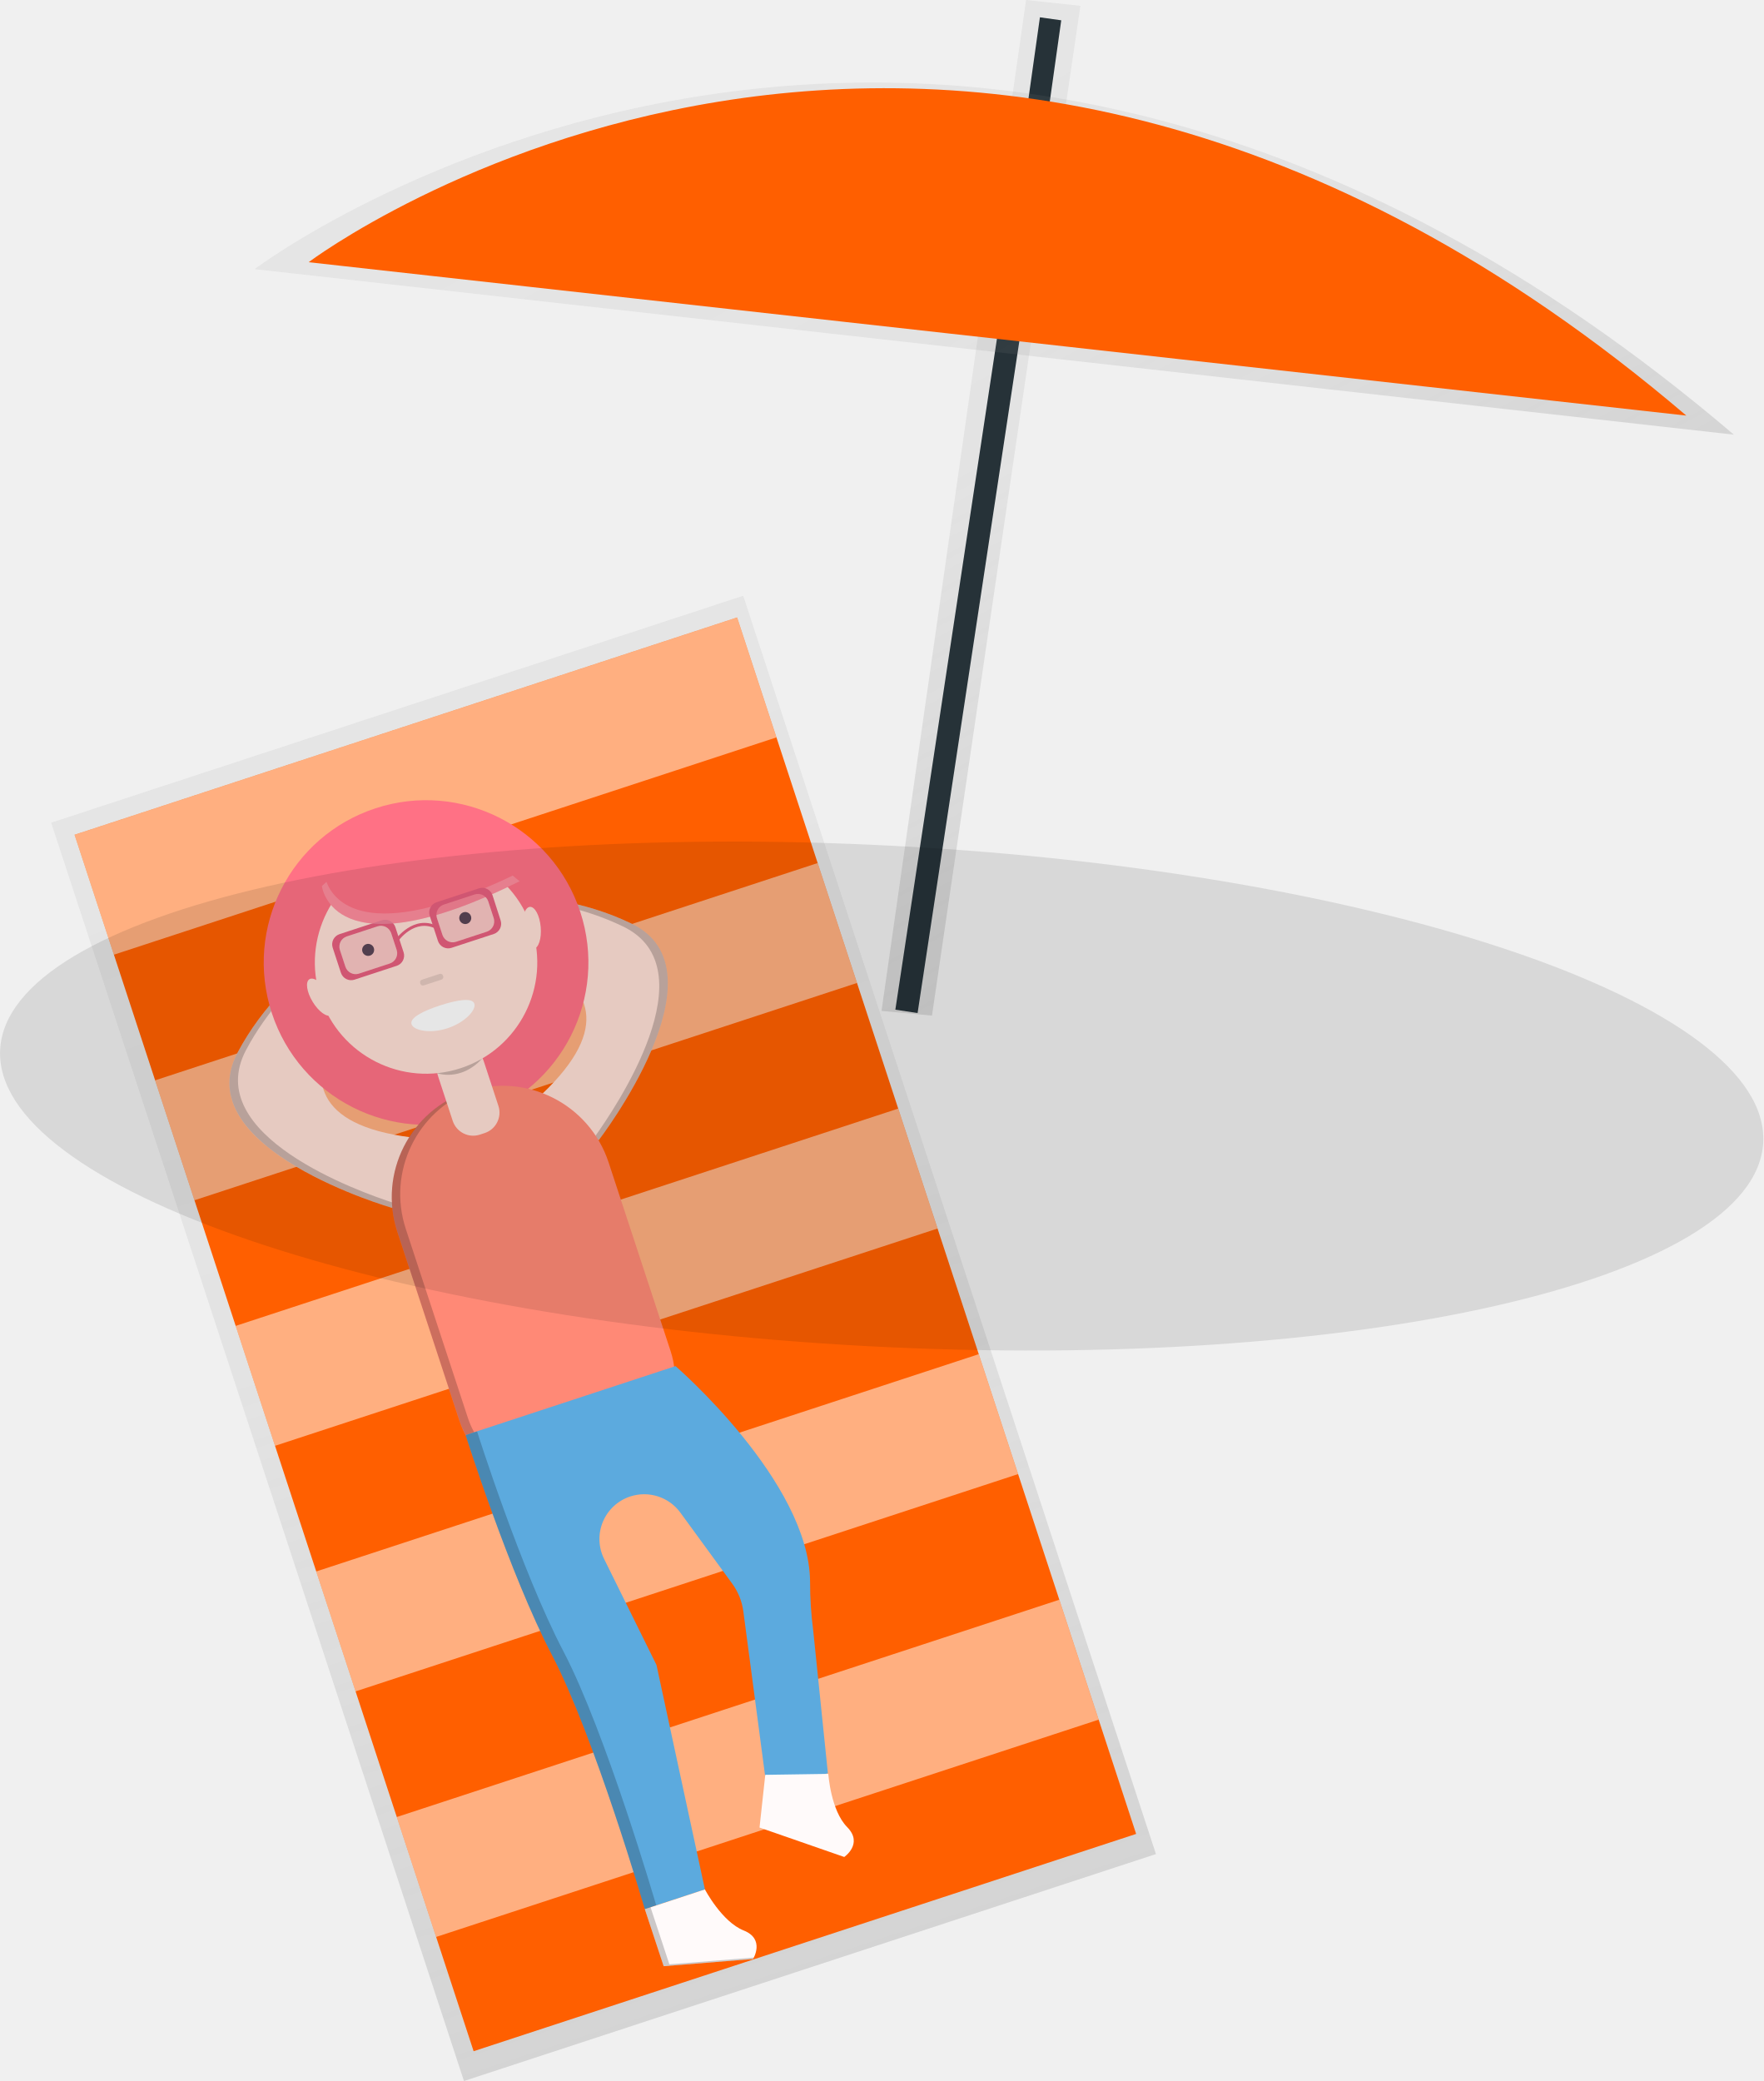
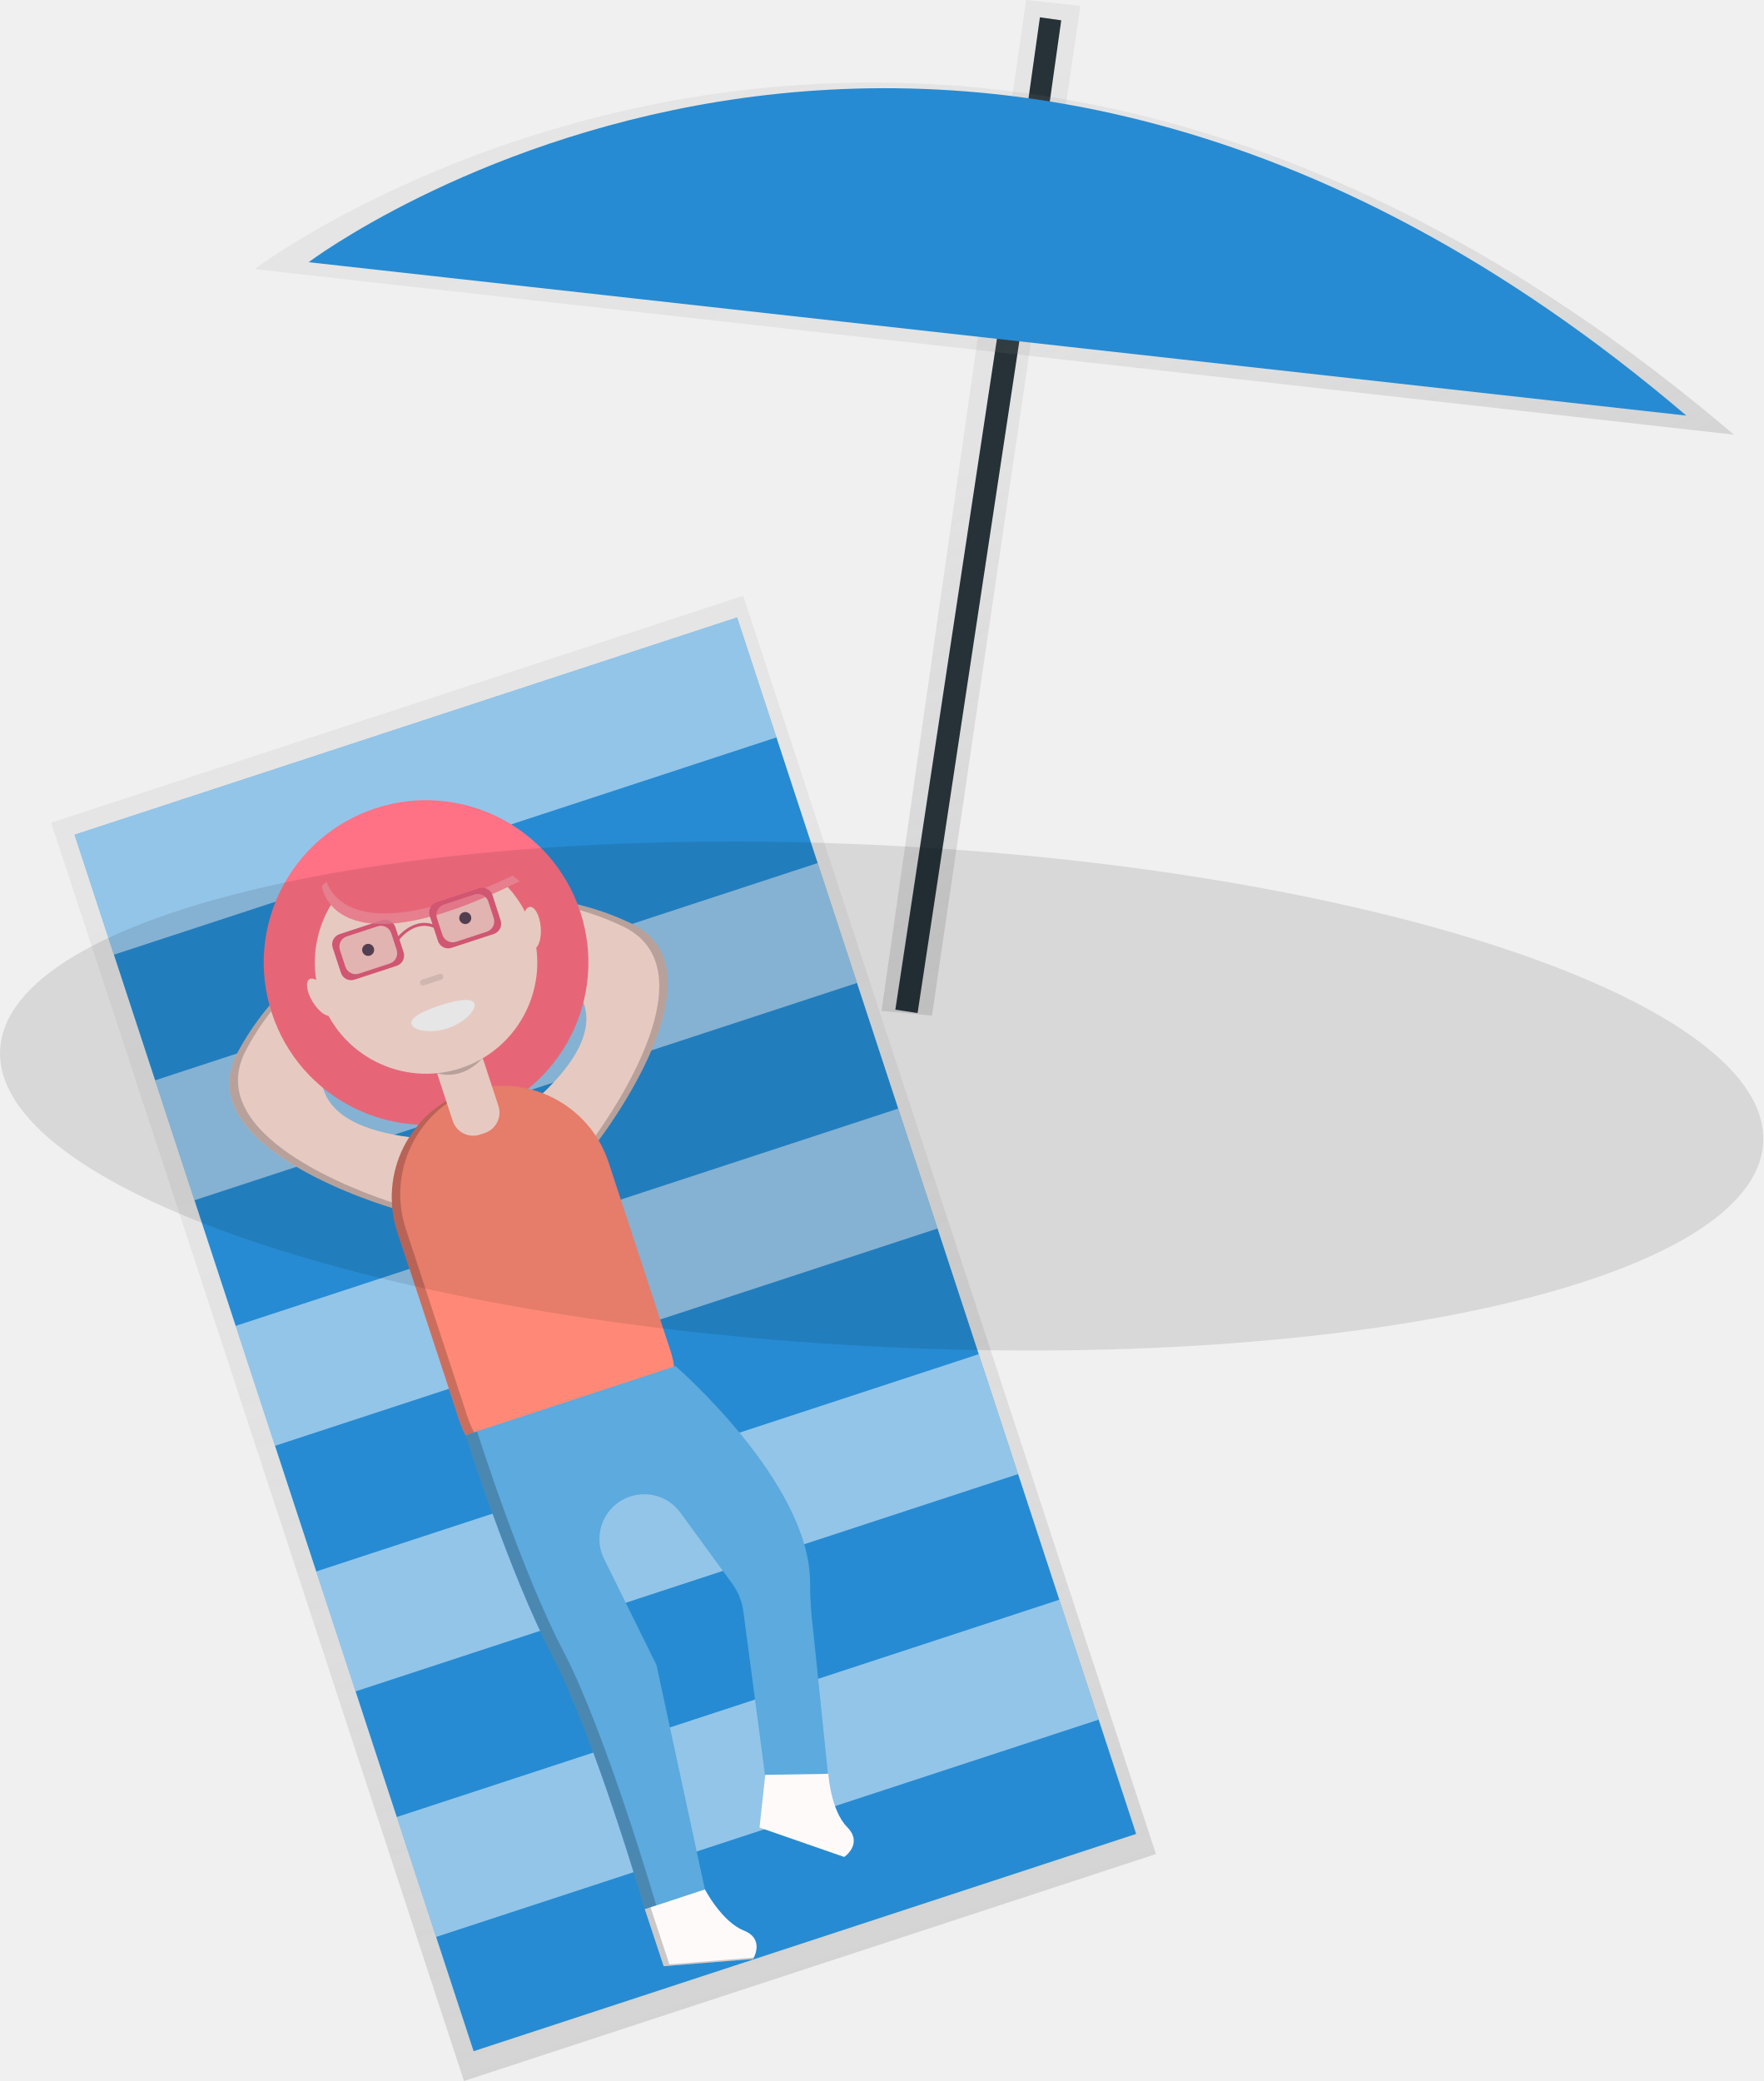
<svg xmlns="http://www.w3.org/2000/svg" xmlns:xlink="http://www.w3.org/1999/xlink" id="5d5c8886-ac11-4c34-803b-6feca69a11c2" data-name="Layer 1" width="655.21" height="773.33" viewBox="0 0 655.21 773.33">
  <defs>
    <linearGradient id="33e7054d-00bd-45f9-a6f1-f82c47d3320a" x1="632.2" y1="425.85" x2="632.2" y2="110.31" gradientTransform="matrix(0.88, -0.47, 0.47, 0.88, -319.42, 252.77)" gradientUnits="userSpaceOnUse">
      <stop offset="0" stop-color="gray" stop-opacity="0.25" />
      <stop offset="0.54" stop-color="gray" stop-opacity="0.12" />
      <stop offset="1" stop-color="gray" stop-opacity="0.1" />
    </linearGradient>
    <linearGradient id="b6cfe92d-c41f-4e64-8195-7c698e819d96" x1="664.16" y1="377.34" x2="664.16" y2="60.09" gradientTransform="matrix(0.88, -0.47, 0.47, 0.88, -47.02, 316.11)" xlink:href="#33e7054d-00bd-45f9-a6f1-f82c47d3320a" />
    <linearGradient id="b5361056-ea40-4102-ac4c-52b758be124c" x1="493.33" y1="829.29" x2="493.33" y2="337.18" gradientTransform="translate(-426.25 96.93) rotate(-18.16)" xlink:href="#33e7054d-00bd-45f9-a6f1-f82c47d3320a" />
  </defs>
  <polygon points="346.31 377.42 327.56 375.67 381.28 0 401.45 2.17 346.31 377.42" fill="url(#33e7054d-00bd-45f9-a6f1-f82c47d3320a)" />
  <rect x="471.48" y="274.82" width="323.98" height="8.36" transform="translate(-9.61 800.24) rotate(-81.39)" fill="#263238" />
  <line x1="383.36" y1="56.78" x2="390.38" y2="6.99" fill="none" stroke="#263238" stroke-miterlimit="10" stroke-width="8" />
  <path d="M916.65,224.85C620.35-27.9,367,163.34,367,163.34Z" transform="translate(-272.39 -63.33)" fill="url(#b6cfe92d-c41f-4e64-8195-7c698e819d96)" />
-   <path d="M899,217.77c-275.88-235.17-511.93-57-511.93-57Z" transform="translate(-272.39 -63.33)" fill="#ff5f00" />
+   <path d="M899,217.77c-275.88-235.17-511.93-57-511.93-57Z" transform="translate(-272.39 -63.33)" fill="#268bd2" />
  <polygon points="19.03 305.73 34.15 351.83 49.99 400.13 65.11 446.23 80.95 494.53 96.07 540.63 111.92 588.93 127.04 635.03 142.88 683.33 158 729.43 172.4 773.34 429.53 689 415.13 645.09 400.01 598.99 384.17 550.69 369.05 504.59 353.2 456.29 338.08 410.19 322.24 361.9 307.12 315.79 291.28 267.5 276.16 221.4 19.03 305.73" fill="url(#b5361056-ea40-4102-ac4c-52b758be124c)" />
-   <rect x="367.78" y="321.33" width="259.09" height="475.75" transform="translate(-421.9 119.51) rotate(-18.16)" fill="#ff5f00" />
+   <rect x="367.78" y="321.33" width="259.09" height="475.75" transform="translate(-421.9 119.51) rotate(-18.16)" fill="#268bd2" />
  <rect x="300.95" y="332.01" width="259.09" height="46.9" transform="translate(-361.73 88.54) rotate(-18.16)" fill="#fff" opacity="0.5" />
  <rect x="330.88" y="423.27" width="259.09" height="46.9" transform="translate(-388.68 102.41) rotate(-18.16)" fill="#fff" opacity="0.5" />
  <rect x="360.82" y="514.52" width="259.09" height="46.9" transform="translate(-415.64 116.29) rotate(-18.16)" fill="#fff" opacity="0.5" />
  <rect x="390.75" y="605.78" width="259.09" height="46.9" transform="translate(-442.59 130.16) rotate(-18.16)" fill="#fff" opacity="0.5" />
  <rect x="420.68" y="697.04" width="259.09" height="46.9" transform="translate(-469.54 144.03) rotate(-18.16)" fill="#fff" opacity="0.5" />
  <path d="M494.84,487.07s48.52-63,12.22-80.51-74.13-7.42-74.13-7.42l3.83,11.67s92.48,9.63,34.31,61.61Z" transform="translate(-272.39 -63.33)" fill="#ffe0d6" />
  <path d="M418.15,512.22s-76.42-22-57.53-57.63S416,404.71,416,404.71l3.83,11.67s-68.81,62.53,8.85,70Z" transform="translate(-272.39 -63.33)" fill="#ffe0d6" />
  <path d="M363.81,453.55c15.58-29.35,43.09-44.21,52.25-48.52l-.1-.32s-36.44,14.3-55.33,49.88,57.53,57.63,57.53,57.63l.73-1.8C406,506.26,347,485.29,363.81,453.55Z" transform="translate(-272.39 -63.33)" opacity="0.2" />
  <path d="M503.88,407.61c-29.94-14.42-60.91-10.1-70.84-8.15l-.1-.32s37.84-10.06,74.13,7.42-12.22,80.51-12.22,80.51l-1.66-1C501.13,475,536.26,423.2,503.88,407.61Z" transform="translate(-272.39 -63.33)" opacity="0.2" />
  <circle cx="430.71" cy="421.03" r="60.31" transform="translate(-382.16 91.87) rotate(-18.16)" fill="#ff7185" />
  <path d="M488.14,596.12h0C466.54,603.2,450,612.55,443,591l-23-70a41.44,41.44,0,0,1,26.38-52.14h0a41.44,41.44,0,0,1,52.14,26.38l23,70C528.57,586.79,509.73,589,488.14,596.12Z" transform="translate(-272.39 -63.33)" fill="#ff8976" />
  <g opacity="0.2">
    <path d="M491.32,595.07h0l-1.59.53c5.33-1.7,10.45-3.15,15-4.7C500.55,592.23,496,593.54,491.32,595.07Z" transform="translate(-272.39 -63.33)" />
    <path d="M446.14,589.91l-23-70A41.44,41.44,0,0,1,448,468.3c-.54.15-1.07.31-1.61.48h0A41.44,41.44,0,0,0,420,520.92l23,70c5.55,16.91,16.87,14.84,31.9,9.75C461.42,605,451.29,605.61,446.14,589.91Z" transform="translate(-272.39 -63.33)" />
  </g>
  <path d="M523.4,571s49.72,42.92,50,80.1a138.3,138.3,0,0,0,1.17,18.19l5.45,53-22.63,6.25-8.79-66.42a22.39,22.39,0,0,0-4.13-10.28L525.2,625.44a16.64,16.64,0,0,0-18.62-6h0a16.64,16.64,0,0,0-9.73,23.18l19.48,39.44,18,83.43L512,772.81s-18.76-64.37-34.51-94.46-32.09-81.74-32.09-81.74Z" transform="translate(-272.39 -63.33)" fill="#5caade" />
  <rect x="437.44" y="452.03" width="17.87" height="33.5" rx="8" ry="8" transform="translate(-396.26 99.13) rotate(-18.16)" fill="#ffe0d6" />
  <path d="M434.79,462.15s8.79,3.26,16.76-5.44" transform="translate(-272.39 -63.33)" opacity="0.2" />
  <circle cx="430.71" cy="421.03" r="41.32" transform="translate(-382.16 91.87) rotate(-18.16)" fill="#ffe0d6" />
  <path d="M392,392.59s3.73,32.86,73.47-1.77l-25.68-21-25.09,2.35Z" transform="translate(-272.39 -63.33)" fill="#ff7185" />
  <path d="M448.65,436.3c.77,2.34-3.49,7-9.93,9.13s-12.64.87-13.41-1.48,4.18-4.9,10.63-7S447.88,434,448.65,436.3Z" transform="translate(-272.39 -63.33)" fill="#fff" />
  <rect x="428.33" y="426.28" width="8.93" height="2.23" rx="1" ry="1" transform="translate(-384.04 92.84) rotate(-18.16)" opacity="0.1" />
  <circle cx="409.19" cy="416.33" r="2.23" transform="translate(-381.77 84.93) rotate(-18.16)" fill="#383f4d" />
  <circle cx="445.27" cy="404.5" r="2.23" transform="translate(-376.28 95.58) rotate(-18.16)" fill="#383f4d" />
  <path d="M396,415.47l3.07,9.37a4,4,0,0,0,5,2.56l15.74-5.16a4,4,0,0,0,2.56-5l-3.07-9.37a4,4,0,0,0-5-2.56l-15.74,5.16A4,4,0,0,0,396,415.47Zm21.24,5.92-11.5,3.77a4,4,0,0,1-5-2.56l-2.06-6.29a4,4,0,0,1,2.56-5l11.5-3.77a4,4,0,0,1,5,2.56l2.06,6.29A4,4,0,0,1,417.22,421.39Z" transform="translate(-272.39 -63.33)" fill="#e75f7e" />
  <rect x="399.14" y="408.51" width="20.1" height="15.63" rx="3.58" ry="3.58" transform="translate(-381.77 84.93) rotate(-18.16)" fill="#e75f7e" opacity="0.2" />
  <path d="M420.28,413.14l-1-.58c.06-.09,6.77-9.54,15.59-5.08l-.5,1C426.5,404.48,420.49,412.8,420.28,413.14Z" transform="translate(-272.39 -63.33)" fill="#e75f7e" />
  <ellipse cx="469.97" cy="408.15" rx="3.35" ry="7.82" transform="translate(-305.98 -21.1) rotate(-4.97)" fill="#ffe0d6" />
  <ellipse cx="391.45" cy="433.9" rx="3.35" ry="7.82" transform="translate(-440.99 203.67) rotate(-31.35)" fill="#ffe0d6" />
  <path d="M393.7,391.06,392,392.59s3.73,32.86,73.47-1.77l-2.57-2.1C408.11,414.93,396.19,397.77,393.7,391.06Z" transform="translate(-272.39 -63.33)" fill="#fff" opacity="0.2" />
  <path d="M432.06,403.64l3.07,9.37a4,4,0,0,0,5,2.56l15.74-5.16a4,4,0,0,0,2.56-5L455.4,396a4,4,0,0,0-5-2.56l-15.74,5.16A4,4,0,0,0,432.06,403.64Zm21.24,5.92-11.5,3.77a4,4,0,0,1-5-2.56l-2.06-6.29a4,4,0,0,1,2.56-5l11.5-3.77a4,4,0,0,1,5,2.56l2.06,6.29A4,4,0,0,1,453.29,409.56Z" transform="translate(-272.39 -63.33)" fill="#e75f7e" />
  <rect x="435.22" y="396.68" width="20.1" height="15.63" rx="3.58" ry="3.58" transform="translate(-376.28 95.58) rotate(-18.16)" fill="#e75f7e" opacity="0.2" />
  <g opacity="0.2">
    <path d="M481.75,677c-15.75-30.09-32.09-81.74-32.09-81.74l-4.24,1.39s16.34,51.64,32.09,81.74S512,772.81,512,772.81l4.24-1.39S497.49,707.05,481.75,677Z" transform="translate(-272.39 -63.33)" />
  </g>
  <path d="M512,772.81,519,794l33.21-2.67s4.63-7.39-3.48-10.61-14.41-15.26-14.41-15.26Z" transform="translate(-272.39 -63.33)" fill="snow" />
  <path d="M556.75,722.88l-2.13,19.59,31.47,10.94s7.21-4.9,1.09-11.11-7-19.77-7-19.77Z" transform="translate(-272.39 -63.33)" fill="snow" />
  <path d="M514.13,772.12l-2.12.7L519,794l33.21-2.67s.13-.2.3-.55l-31.39,2.52Z" transform="translate(-272.39 -63.33)" opacity="0.2" />
  <ellipse cx="600" cy="470.63" rx="93.09" ry="328.02" transform="translate(-173.97 981.68) rotate(-86.98)" opacity="0.1" />
</svg>
